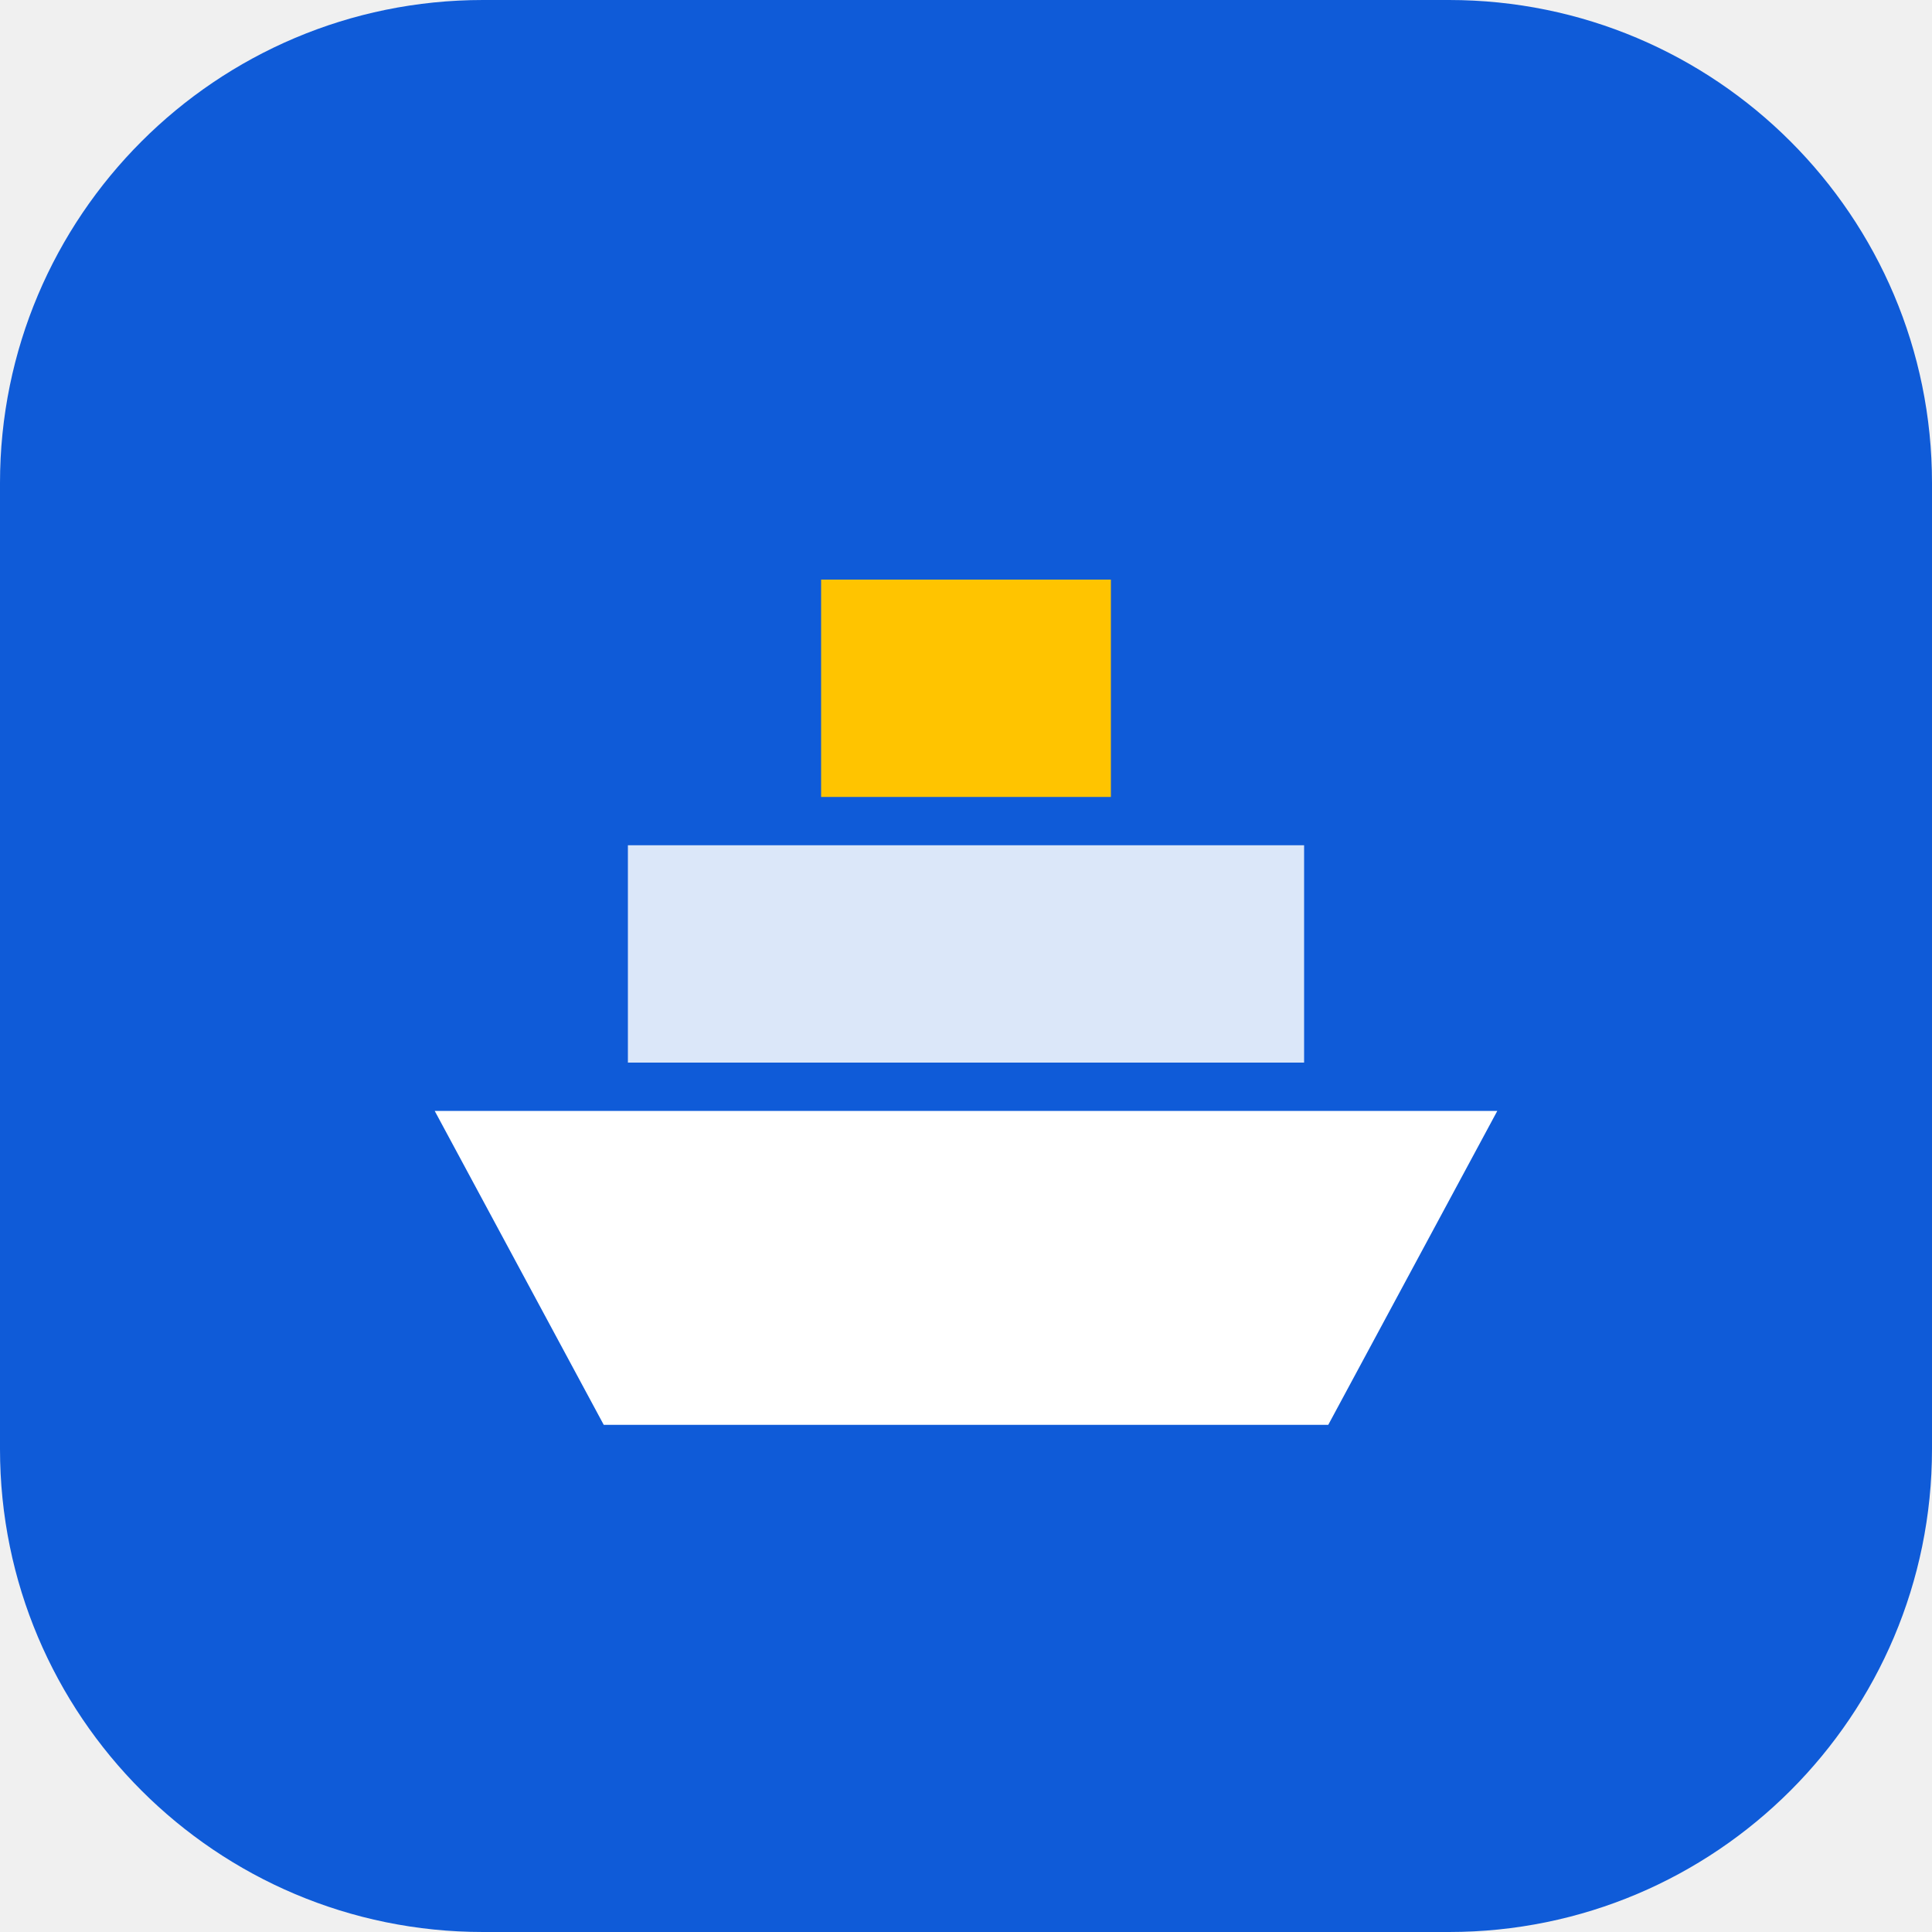
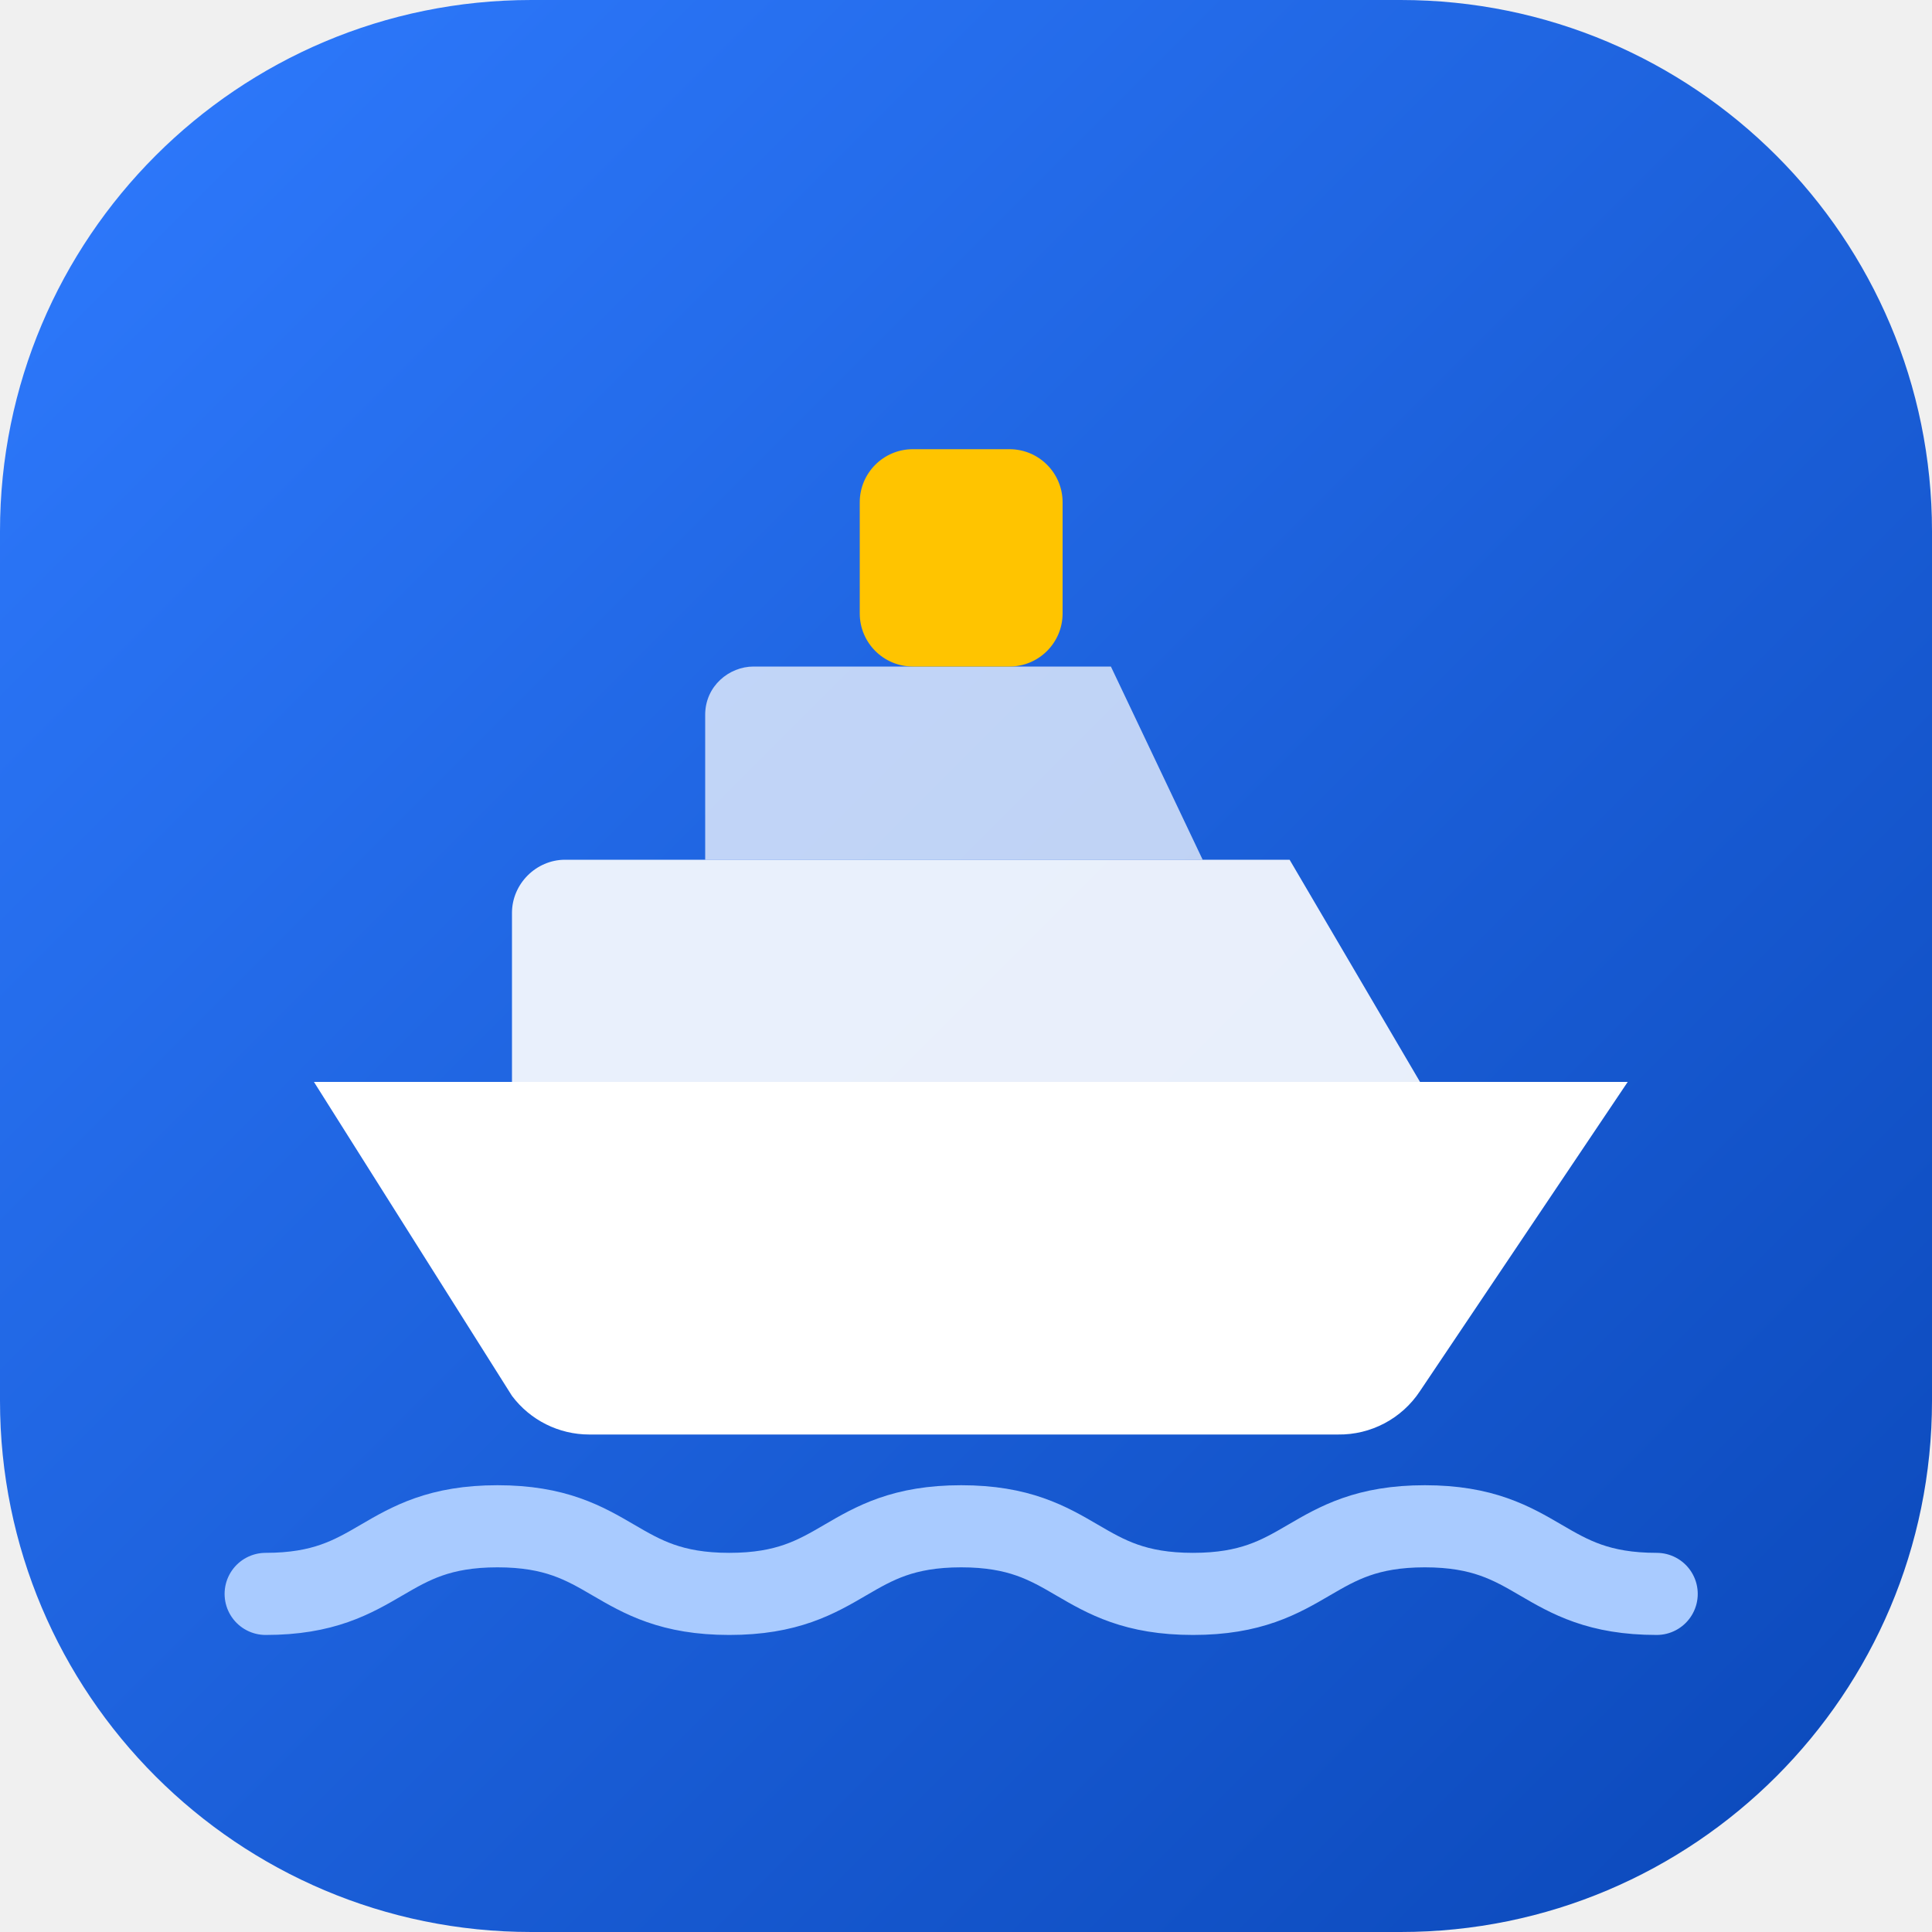
<svg xmlns="http://www.w3.org/2000/svg" viewBox="0 0 40 40">
-   <rect width="40" height="40" rx="10" fill="#0F5BD8" />
-   <path d="M9 23h22l-3.5 6.5h-15z" fill="#fff" />
-   <path d="M13 22v-4.5h14V22z" fill="#fff" opacity=".85" />
-   <path d="M17 16.5V12h6v4.5z" fill="#FFC400" />
+   <defs>
+     <linearGradient id="mcg" x1="0" y1="0" x2="1" y2="1">
+       <stop offset="0" stop-color="#2F7BFF" />
+       <stop offset="1" stop-color="#0A47B8" />
+     </linearGradient>
+   </defs>
+   <rect width="40" height="40" rx="11" fill="url(#mcg)" />
+   <path d="M6.5 22.4h27.2l-4.3 6.4a2 2 0 0 1-1.7.9H12.2a2 2 0 0 1-1.6-.8z" fill="#fff" />
+   <path d="M10.6 22.4v-3.5c0-.6.5-1.1 1.1-1.1h15l2.7 4.6z" fill="#fff" fill-opacity=".9" />
+   <path d="M14.6 17.8v-3c0-.6.5-1 1-1h7.4l1.9 4z" fill="#fff" fill-opacity=".72" />
+   <rect x="17.8" y="9.3" width="4.2" height="4.5" rx="1.1" fill="#FFC400" />
+   <path d="M5.5 33c2.4 0 2.4-1.4 4.8-1.4s2.4 1.4 4.8 1.4 2.4-1.4 4.8-1.4 2.4 1.4 4.8 1.4 2.4-1.4 4.8-1.4 2.4 1.4 4.8 1.4" fill="none" stroke="#A9CBFF" stroke-width="1.7" stroke-linecap="round" />
</svg>
